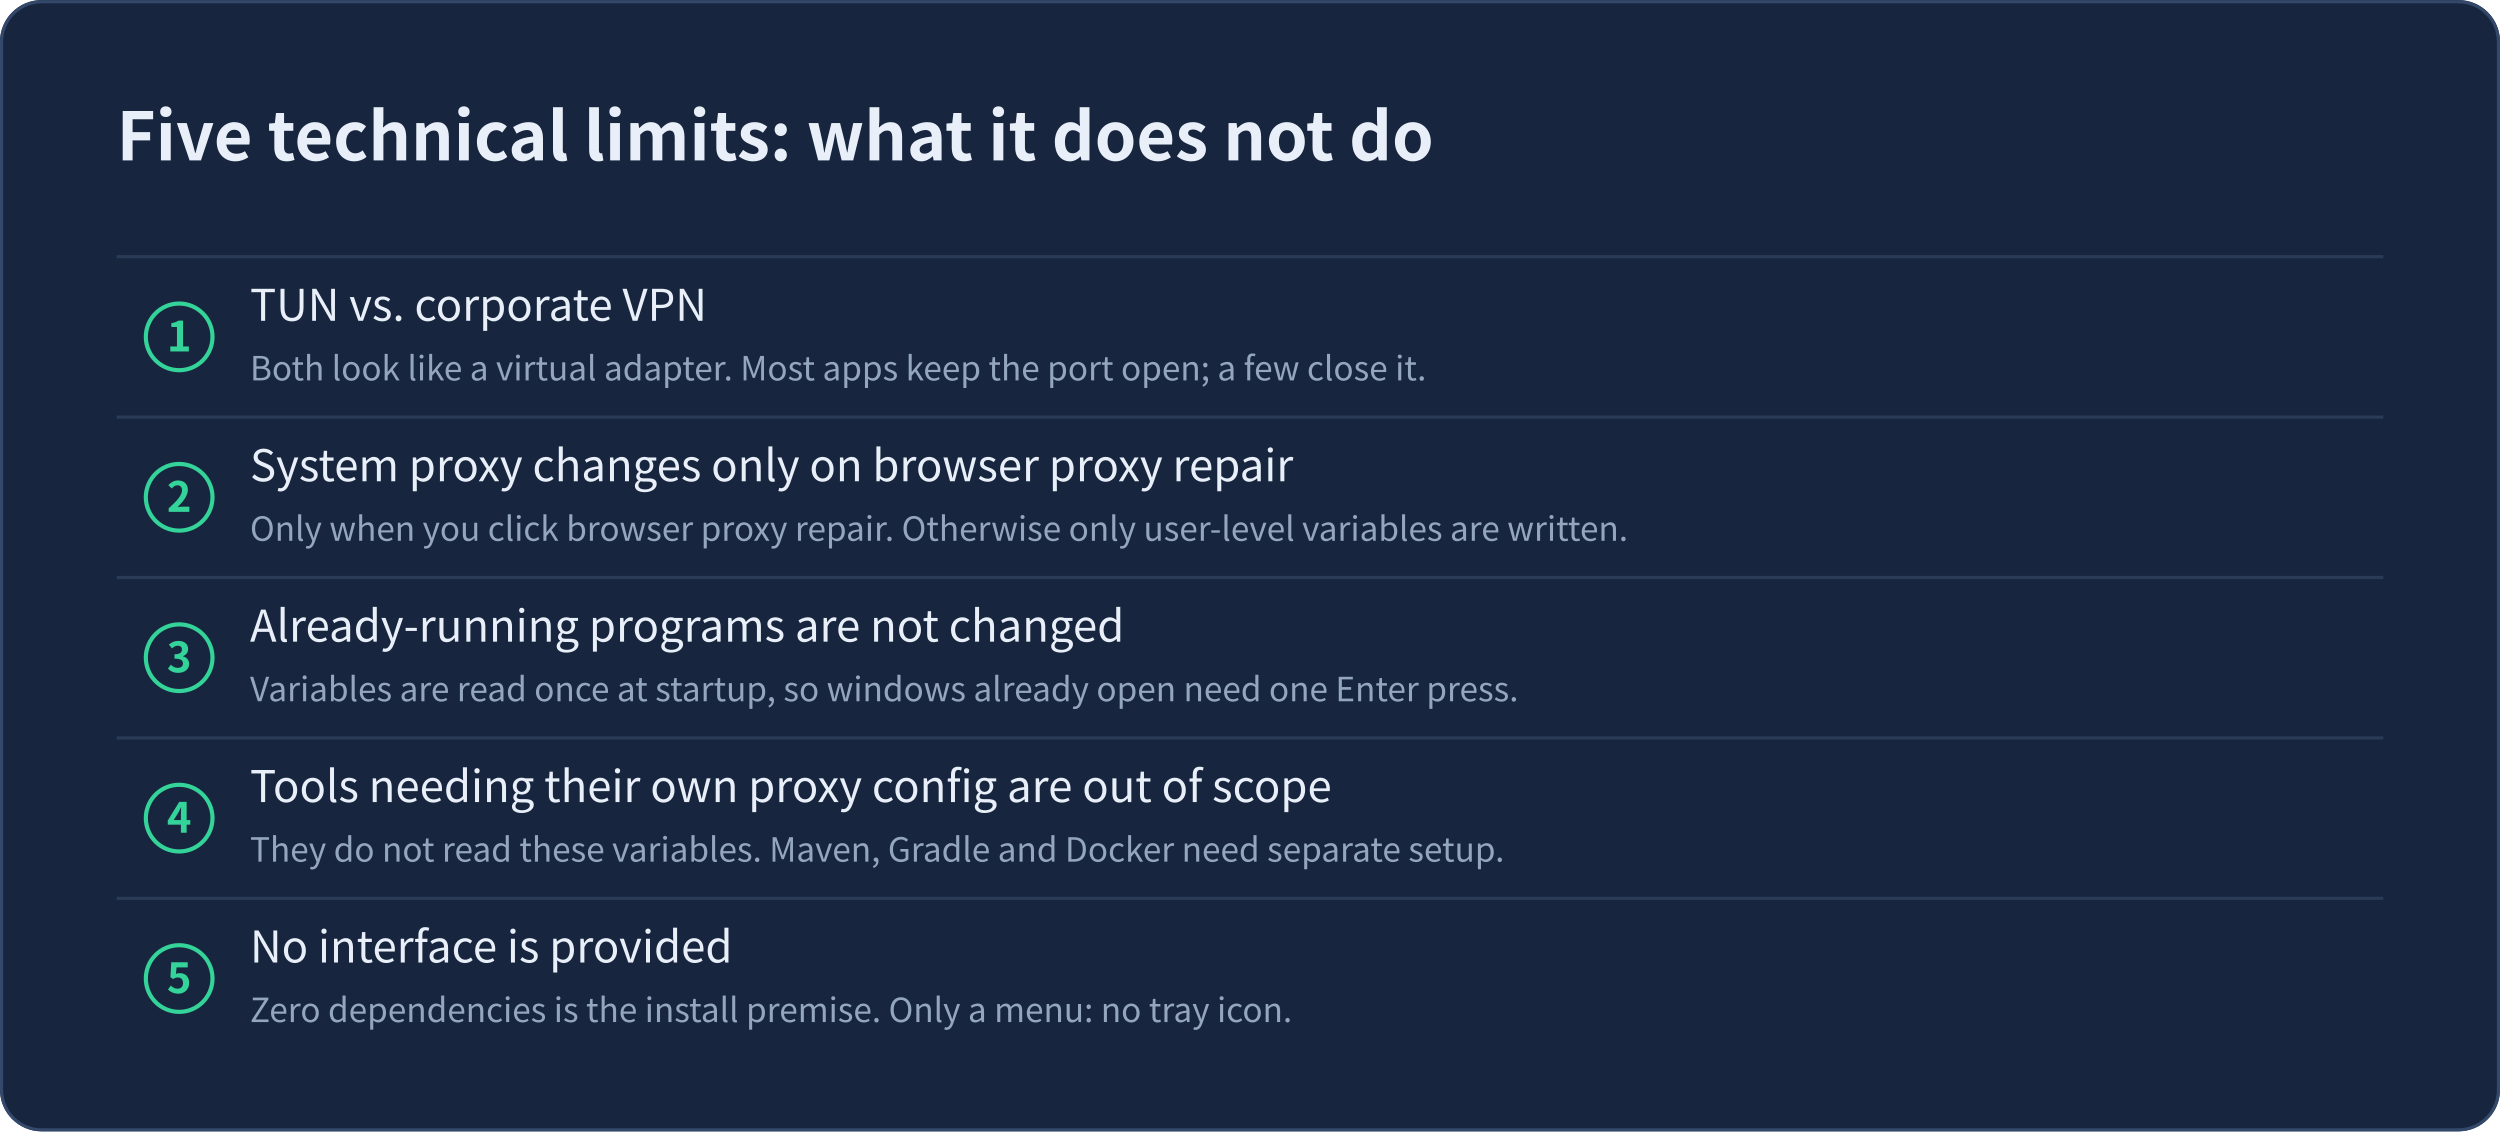
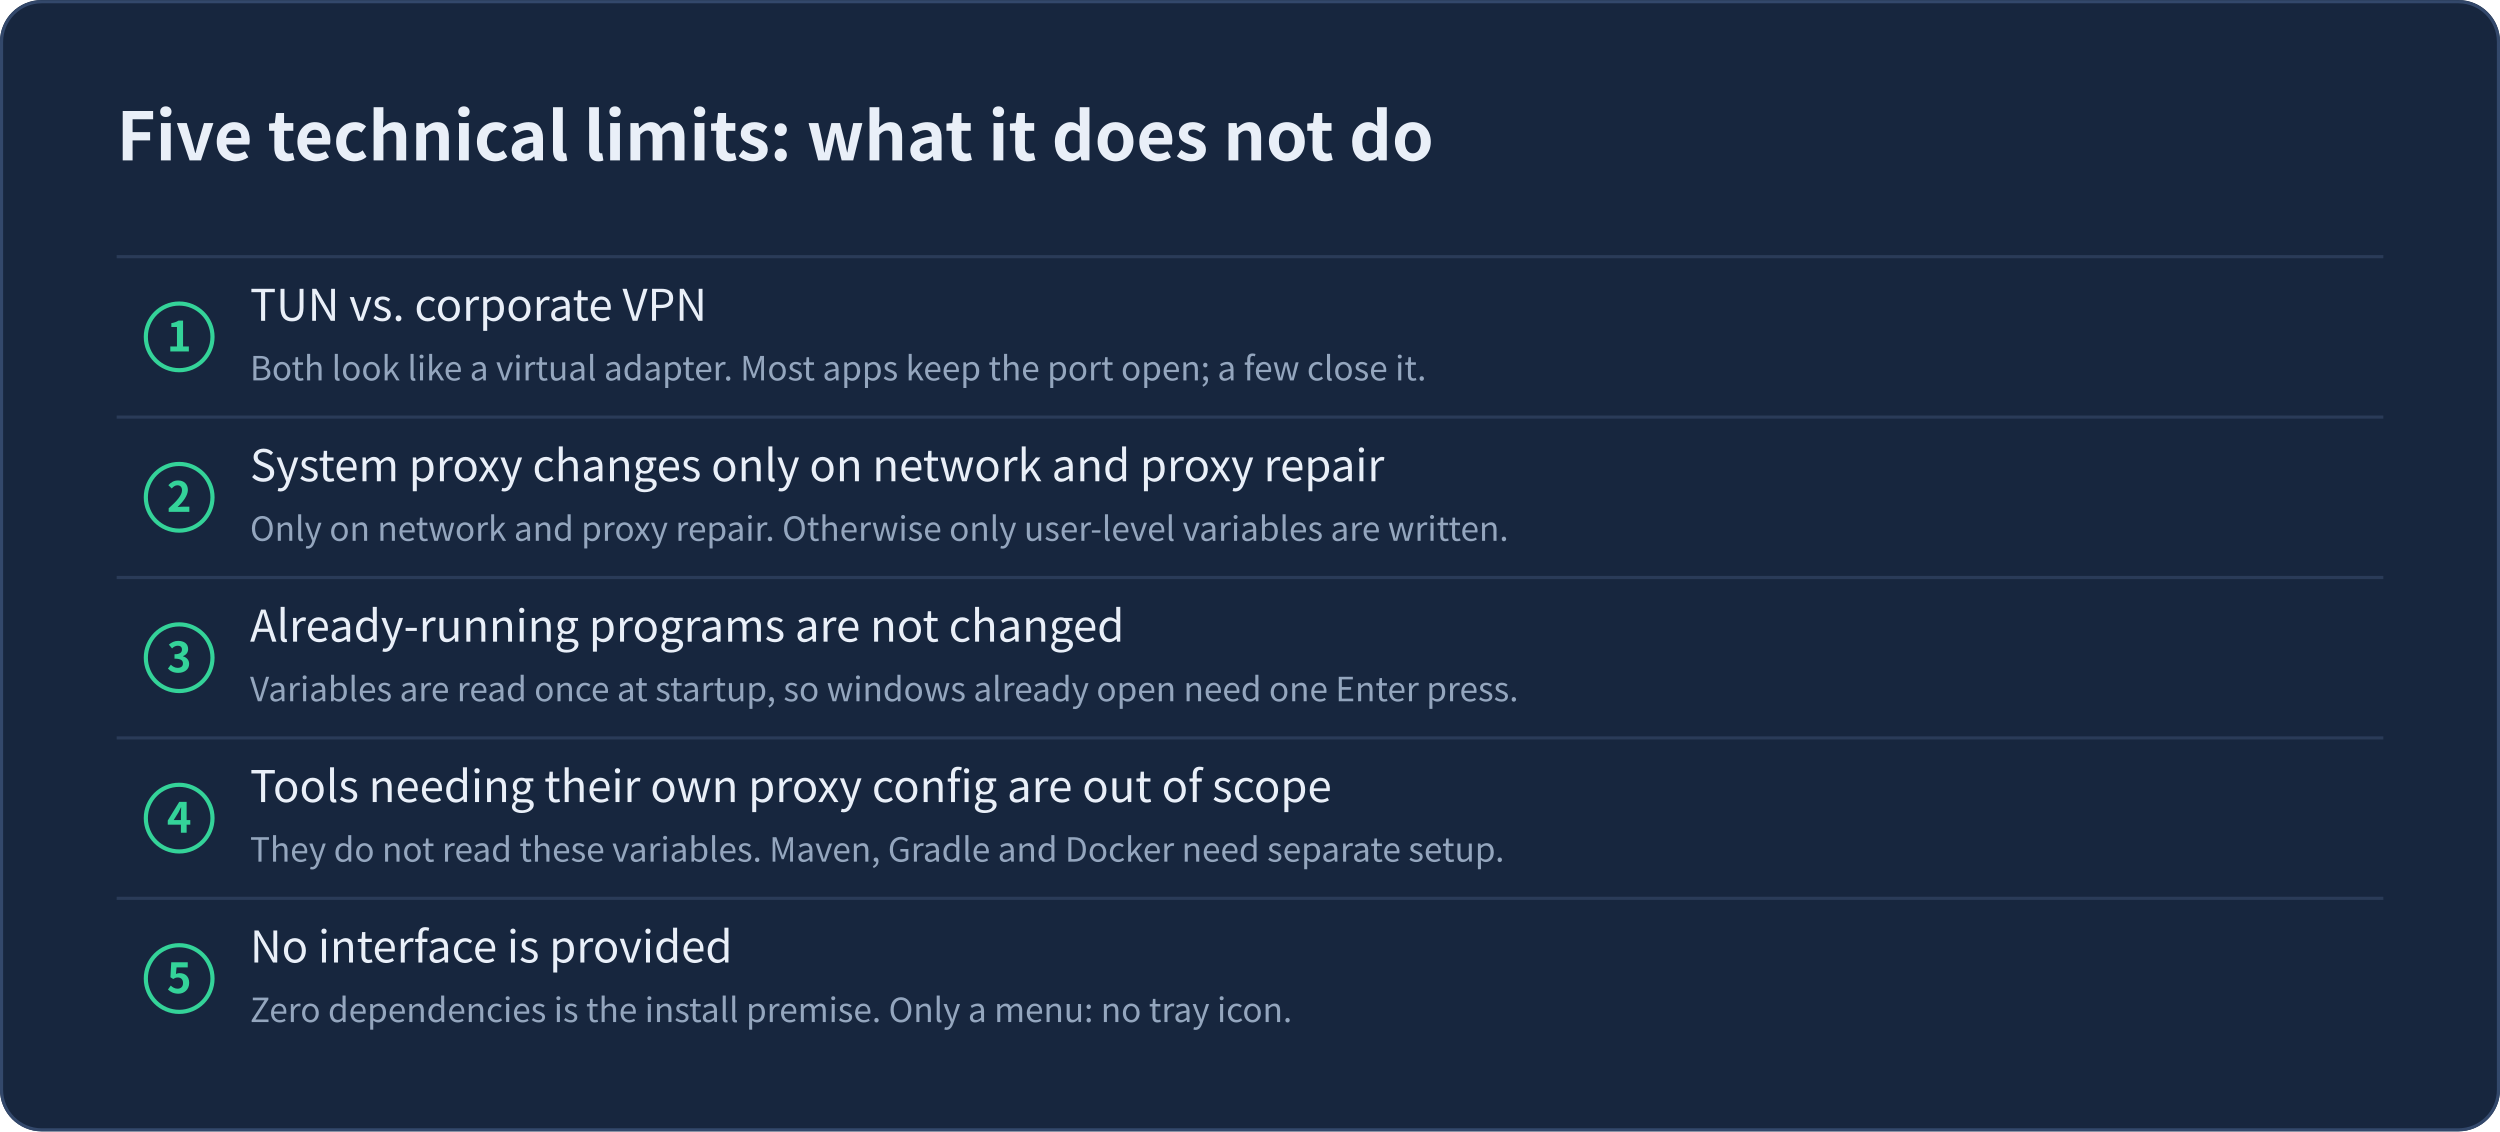
<svg xmlns="http://www.w3.org/2000/svg" width="1200" height="543" viewBox="0 0 1200 543" role="img" aria-labelledby="limitsTitle limitsDesc" font-family="-apple-system, BlinkMacSystemFont, 'Segoe UI', 'PingFang SC', 'Microsoft YaHei', 'Noto Sans CJK SC', sans-serif">
  <rect width="1200" height="543" rx="20" fill="#17263E" />
  <rect x="0.75" y="0.83" width="1198.5" height="541.5" rx="19.25" fill="none" stroke="#33486B" stroke-width="1.5" />
  <g id="heading">
    <text x="56" y="77" font-size="32" font-weight="700" fill="#E9EFF8">Five technical limits: what it does not do</text>
  </g>
  <g id="rules" stroke="#2A3B58" stroke-width="1.5">
    <path d="M56 123.2H1144M56 200.2H1144M56 277.2H1144M56 354.2H1144M56 431.2H1144" />
  </g>
  <g id="badges" fill="none" stroke="#34D399" stroke-width="2">
    <circle cx="86" cy="161.7" r="16" />
    <circle cx="86" cy="238.7" r="16" />
    <circle cx="86" cy="315.7" r="16" />
    <circle cx="86" cy="392.7" r="16" />
    <circle cx="86" cy="469.7" r="16" />
  </g>
  <g id="numbers" font-size="20" font-weight="700" fill="#34D399" text-anchor="middle">
    <text x="86" y="161.7" dy="0.35em">1</text>
    <text x="86" y="238.7" dy="0.35em">2</text>
    <text x="86" y="315.7" dy="0.35em">3</text>
    <text x="86" y="392.7" dy="0.35em">4</text>
    <text x="86" y="469.7" dy="0.35em">5</text>
  </g>
  <g id="labels" font-size="21" fill="#E9EFF8">
    <text x="120" y="154">TUN vs. corporate VPN</text>
    <text x="120" y="182.6" font-size="16" fill="#94A6BE">Both look like a virtual adapter. Most apps keep the port open; a few close it.</text>
-     <text x="120" y="231">System proxy changes only on browser proxy repair</text>
-     <text x="120" y="259.6" font-size="16" fill="#94A6BE">Only when you click browser proxy repair. Otherwise only user-level variables are written.</text>
+     <text x="120" y="231">System proxy changes only on network and proxy repair</text>
+     <text x="120" y="259.6" font-size="16" fill="#94A6BE">Only on network and proxy repair. Otherwise only user-level variables are written.</text>
    <text x="120" y="308">Already-running programs are not changed</text>
    <text x="120" y="336.6" font-size="16" fill="#94A6BE">Variables are read once at startup, so windows already open need one Enter press.</text>
    <text x="120" y="385">Tools needing their own proxy config are out of scope</text>
    <text x="120" y="413.6" font-size="16" fill="#94A6BE">They do not read these variables. Maven, Gradle and Docker need separate setup.</text>
    <text x="120" y="462">No interface is provided</text>
    <text x="120" y="490.6" font-size="16" fill="#94A6BE">Zero dependencies is the install premise. Only a menu: no tray icon.</text>
  </g>
</svg>
